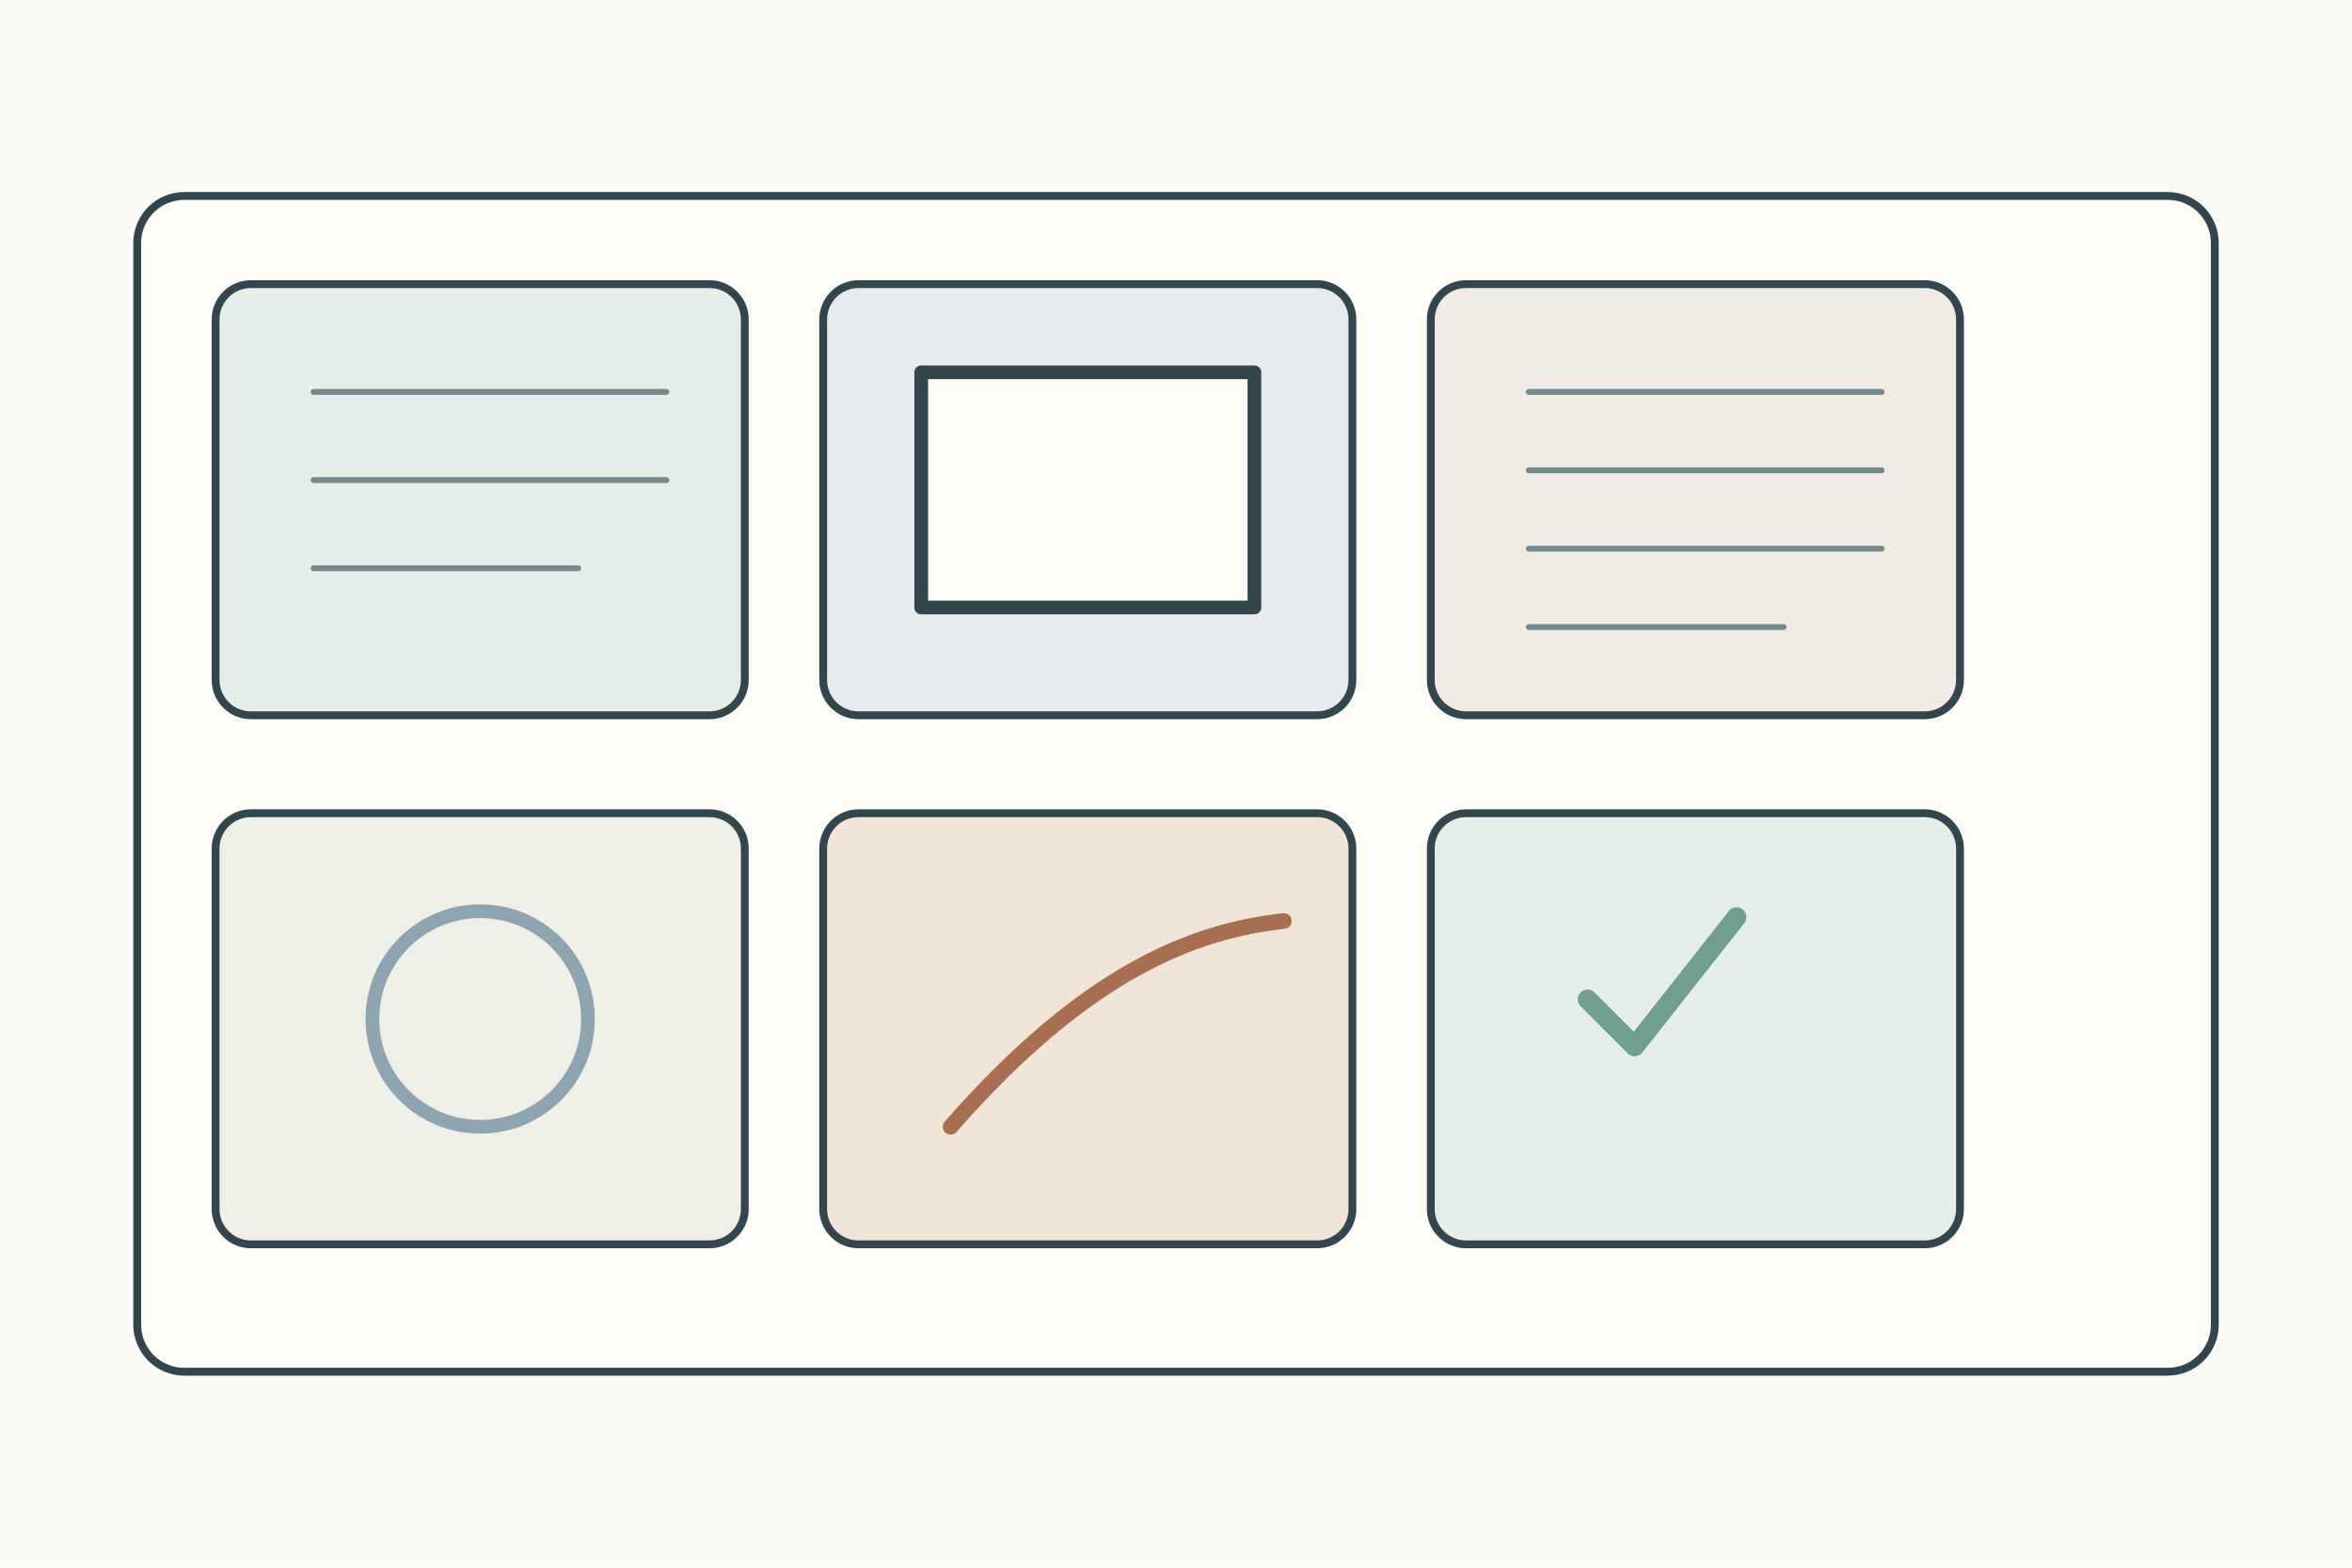
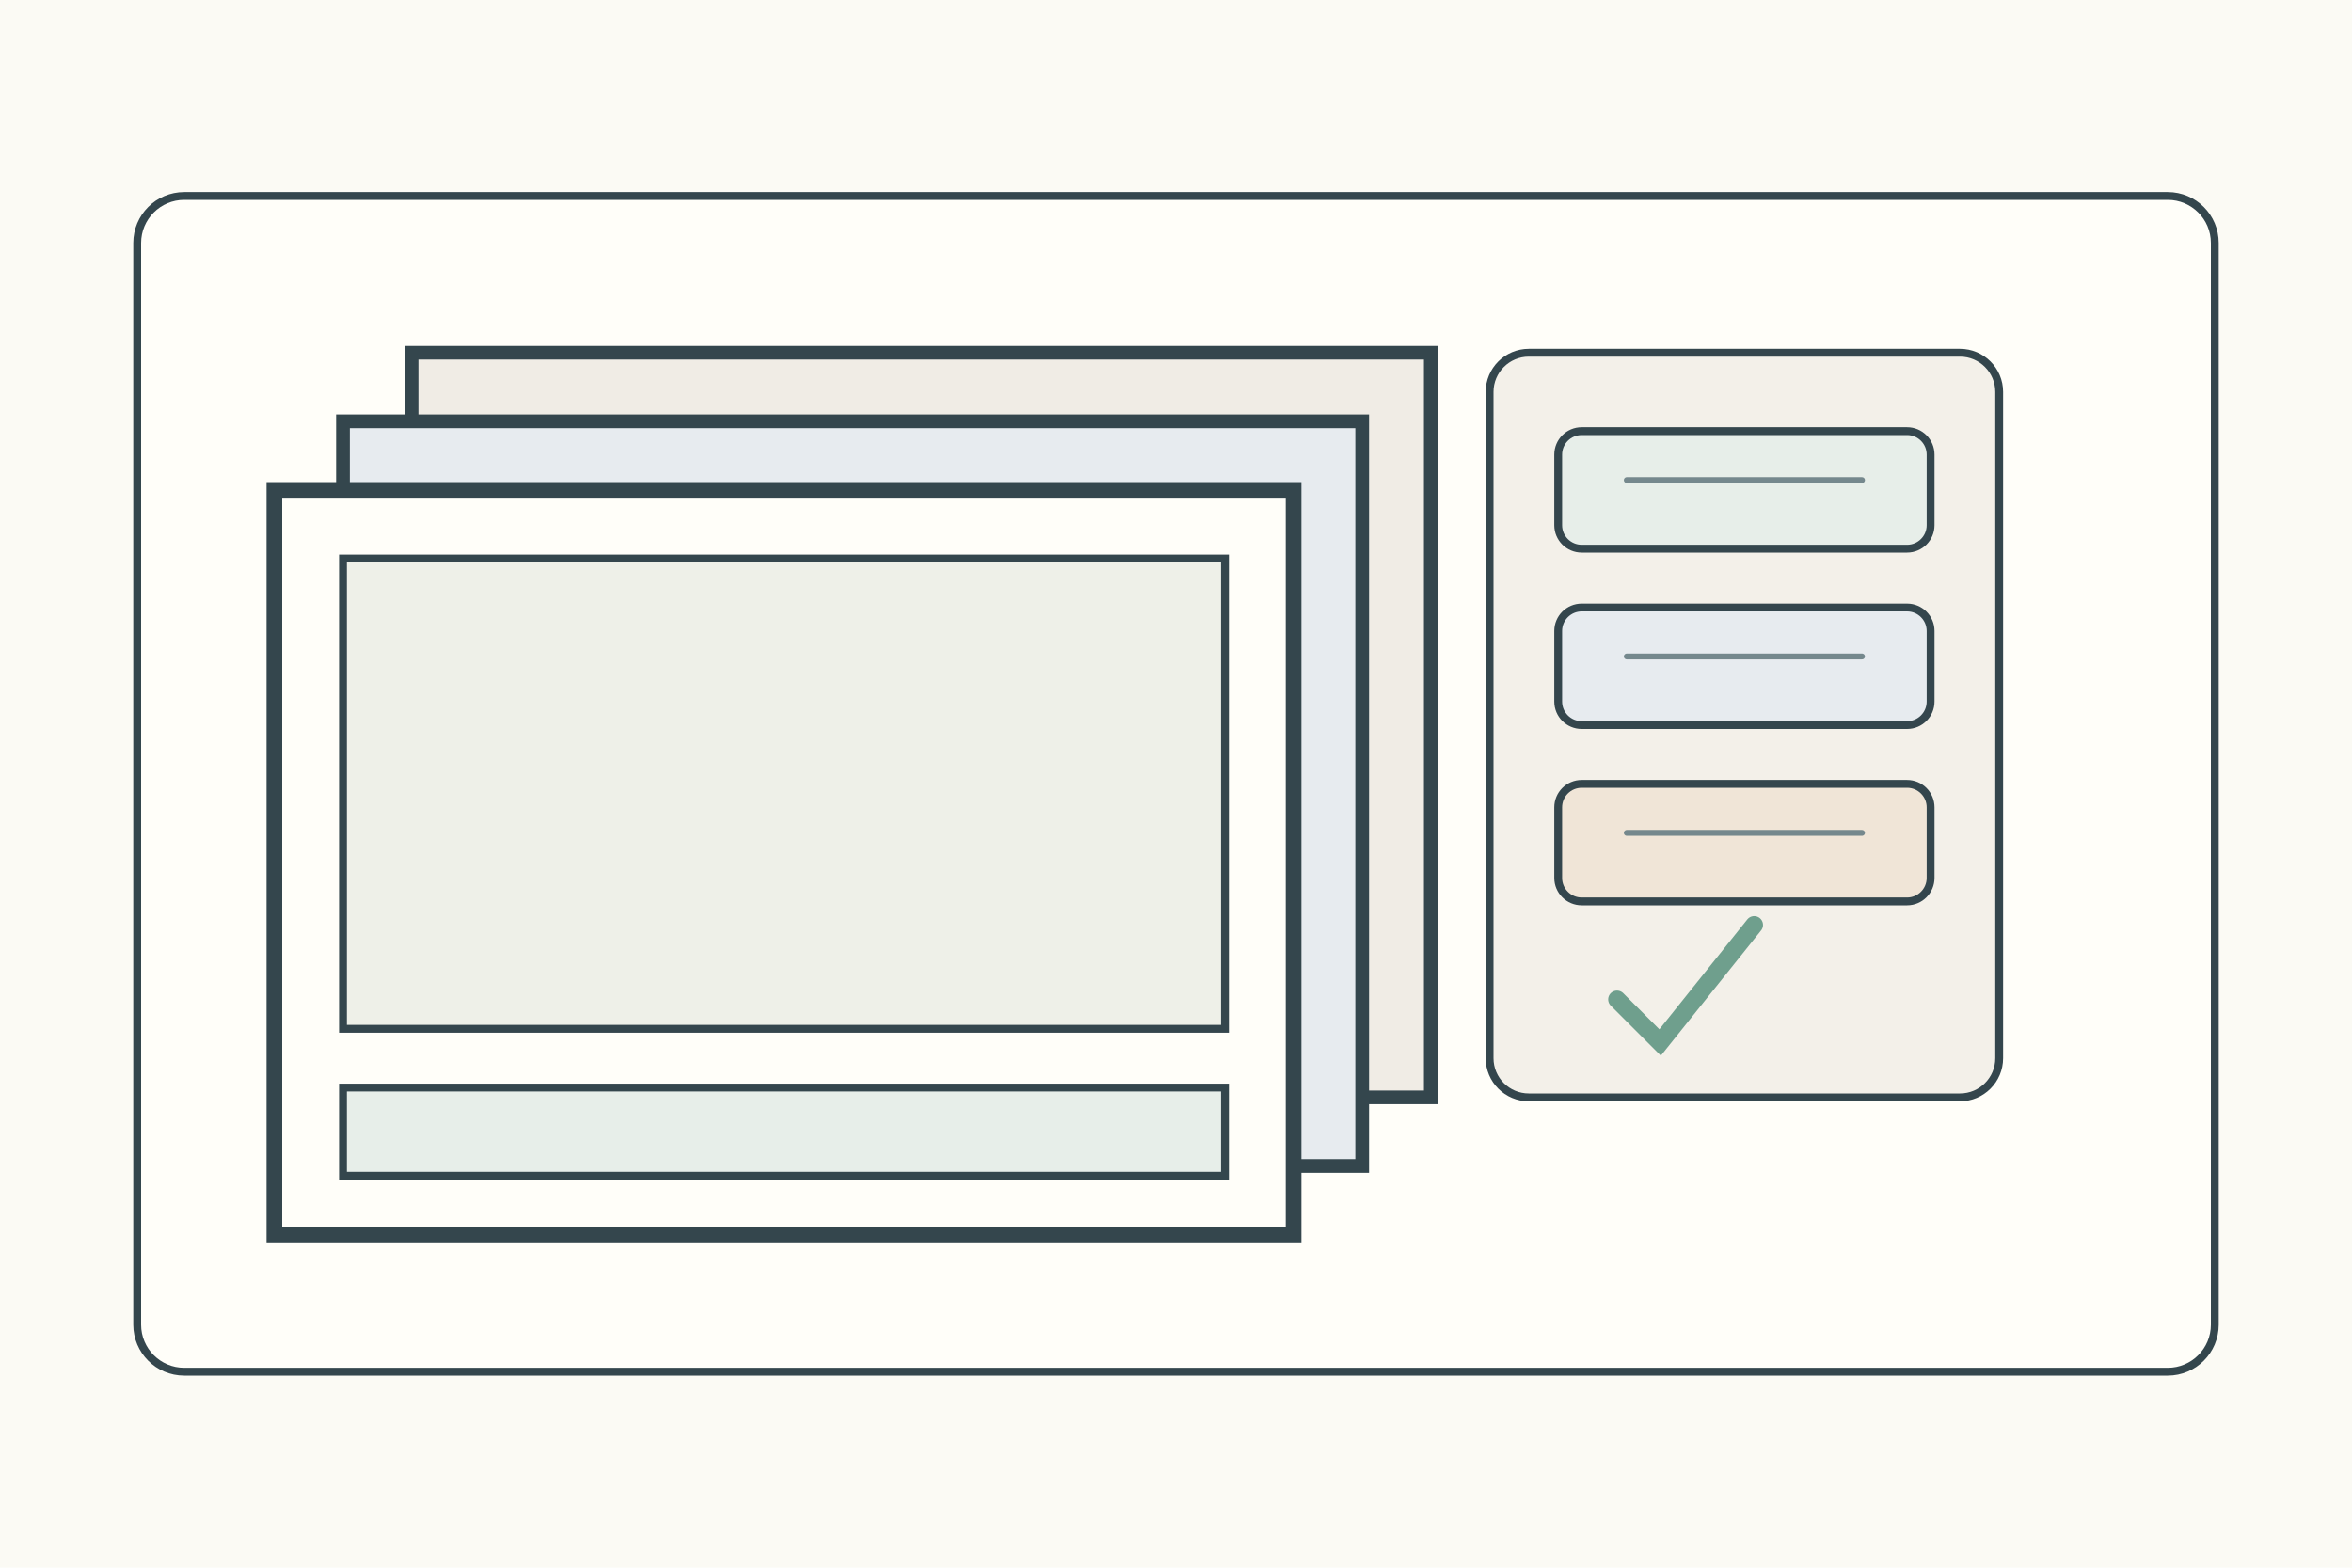
<svg xmlns="http://www.w3.org/2000/svg" width="1200" height="800">
  <rect width="1200" height="800" fill="#fbfaf4" />
-   <g stroke="#34464d" stroke-width="4" fill="none" stroke-linecap="round" stroke-linejoin="round">
+   <g stroke="#34464d" stroke-width="4" fill="none" stroke-linecap="round">
    <rect x="70" y="100" width="1060" height="600" rx="24" fill="#fffef9" />
-     <g transform="translate(110 145)">
-       <g>
-         <rect width="270" height="220" rx="18" fill="#e5eee8" />
-         <path d="M50 55h180M50 100h180M50 145h135" stroke="#75888d" stroke-width="3" />
-       </g>
-       <g transform="translate(310 0)">
-         <rect width="270" height="220" rx="18" fill="#e7ebef" />
-         <rect x="50" y="45" width="170" height="120" fill="#fffef9" stroke-width="7" />
-       </g>
-       <g transform="translate(620 0)">
-         <rect width="270" height="220" rx="18" fill="#f0ece5" />
-         <path d="M50 55h180M50 95h180M50 135h180M50 175h130" stroke="#75888d" stroke-width="3" />
-       </g>
-       <g transform="translate(0 270)">
-         <rect width="270" height="220" rx="18" fill="#eef0e8" />
-         <circle cx="135" cy="105" r="55" fill="none" stroke="#8ea4b0" stroke-width="7" />
-       </g>
-       <g transform="translate(310 270)">
-         <rect width="270" height="220" rx="18" fill="#f0e5d7" />
-         <path d="M65 160c70-80 125-100 170-105" stroke="#a66f50" stroke-width="8" />
-       </g>
-       <g transform="translate(620 270)">
-         <rect width="270" height="220" rx="18" fill="#e5eee8" />
-         <path d="M80 95l24 24 52-66" stroke="#6f9f8d" stroke-width="10" />
-       </g>
+     <g transform="translate(120 150)">
+       <rect x="90" y="30" width="520" height="380" fill="#f0ece5" stroke-width="7" />
+       <rect x="55" y="65" width="520" height="380" fill="#e7ebef" stroke-width="7" />
+       <rect x="20" y="100" width="520" height="380" fill="#fffef9" stroke-width="8" />
+       <rect x="55" y="135" width="450" height="240" fill="#eef0e8" />
+       <rect x="55" y="405" width="450" height="45" fill="#e7eee9" />
+     </g>
+     <g transform="translate(760 180)">
+       <rect width="260" height="380" rx="20" fill="#f3f0e9" />
+       <rect x="35" y="40" width="190" height="60" rx="12" fill="#e7eee9" />
+       <rect x="35" y="130" width="190" height="60" rx="12" fill="#e7ebef" />
+       <rect x="35" y="220" width="190" height="60" rx="12" fill="#f0e5d7" />
+       <path d="M70 65h120M70 155h120M70 245h120" stroke="#75888d" stroke-width="3" />
+       <path d="M65 330l22 22 48-60" stroke="#6f9f8d" stroke-width="9" />
    </g>
  </g>
</svg>
